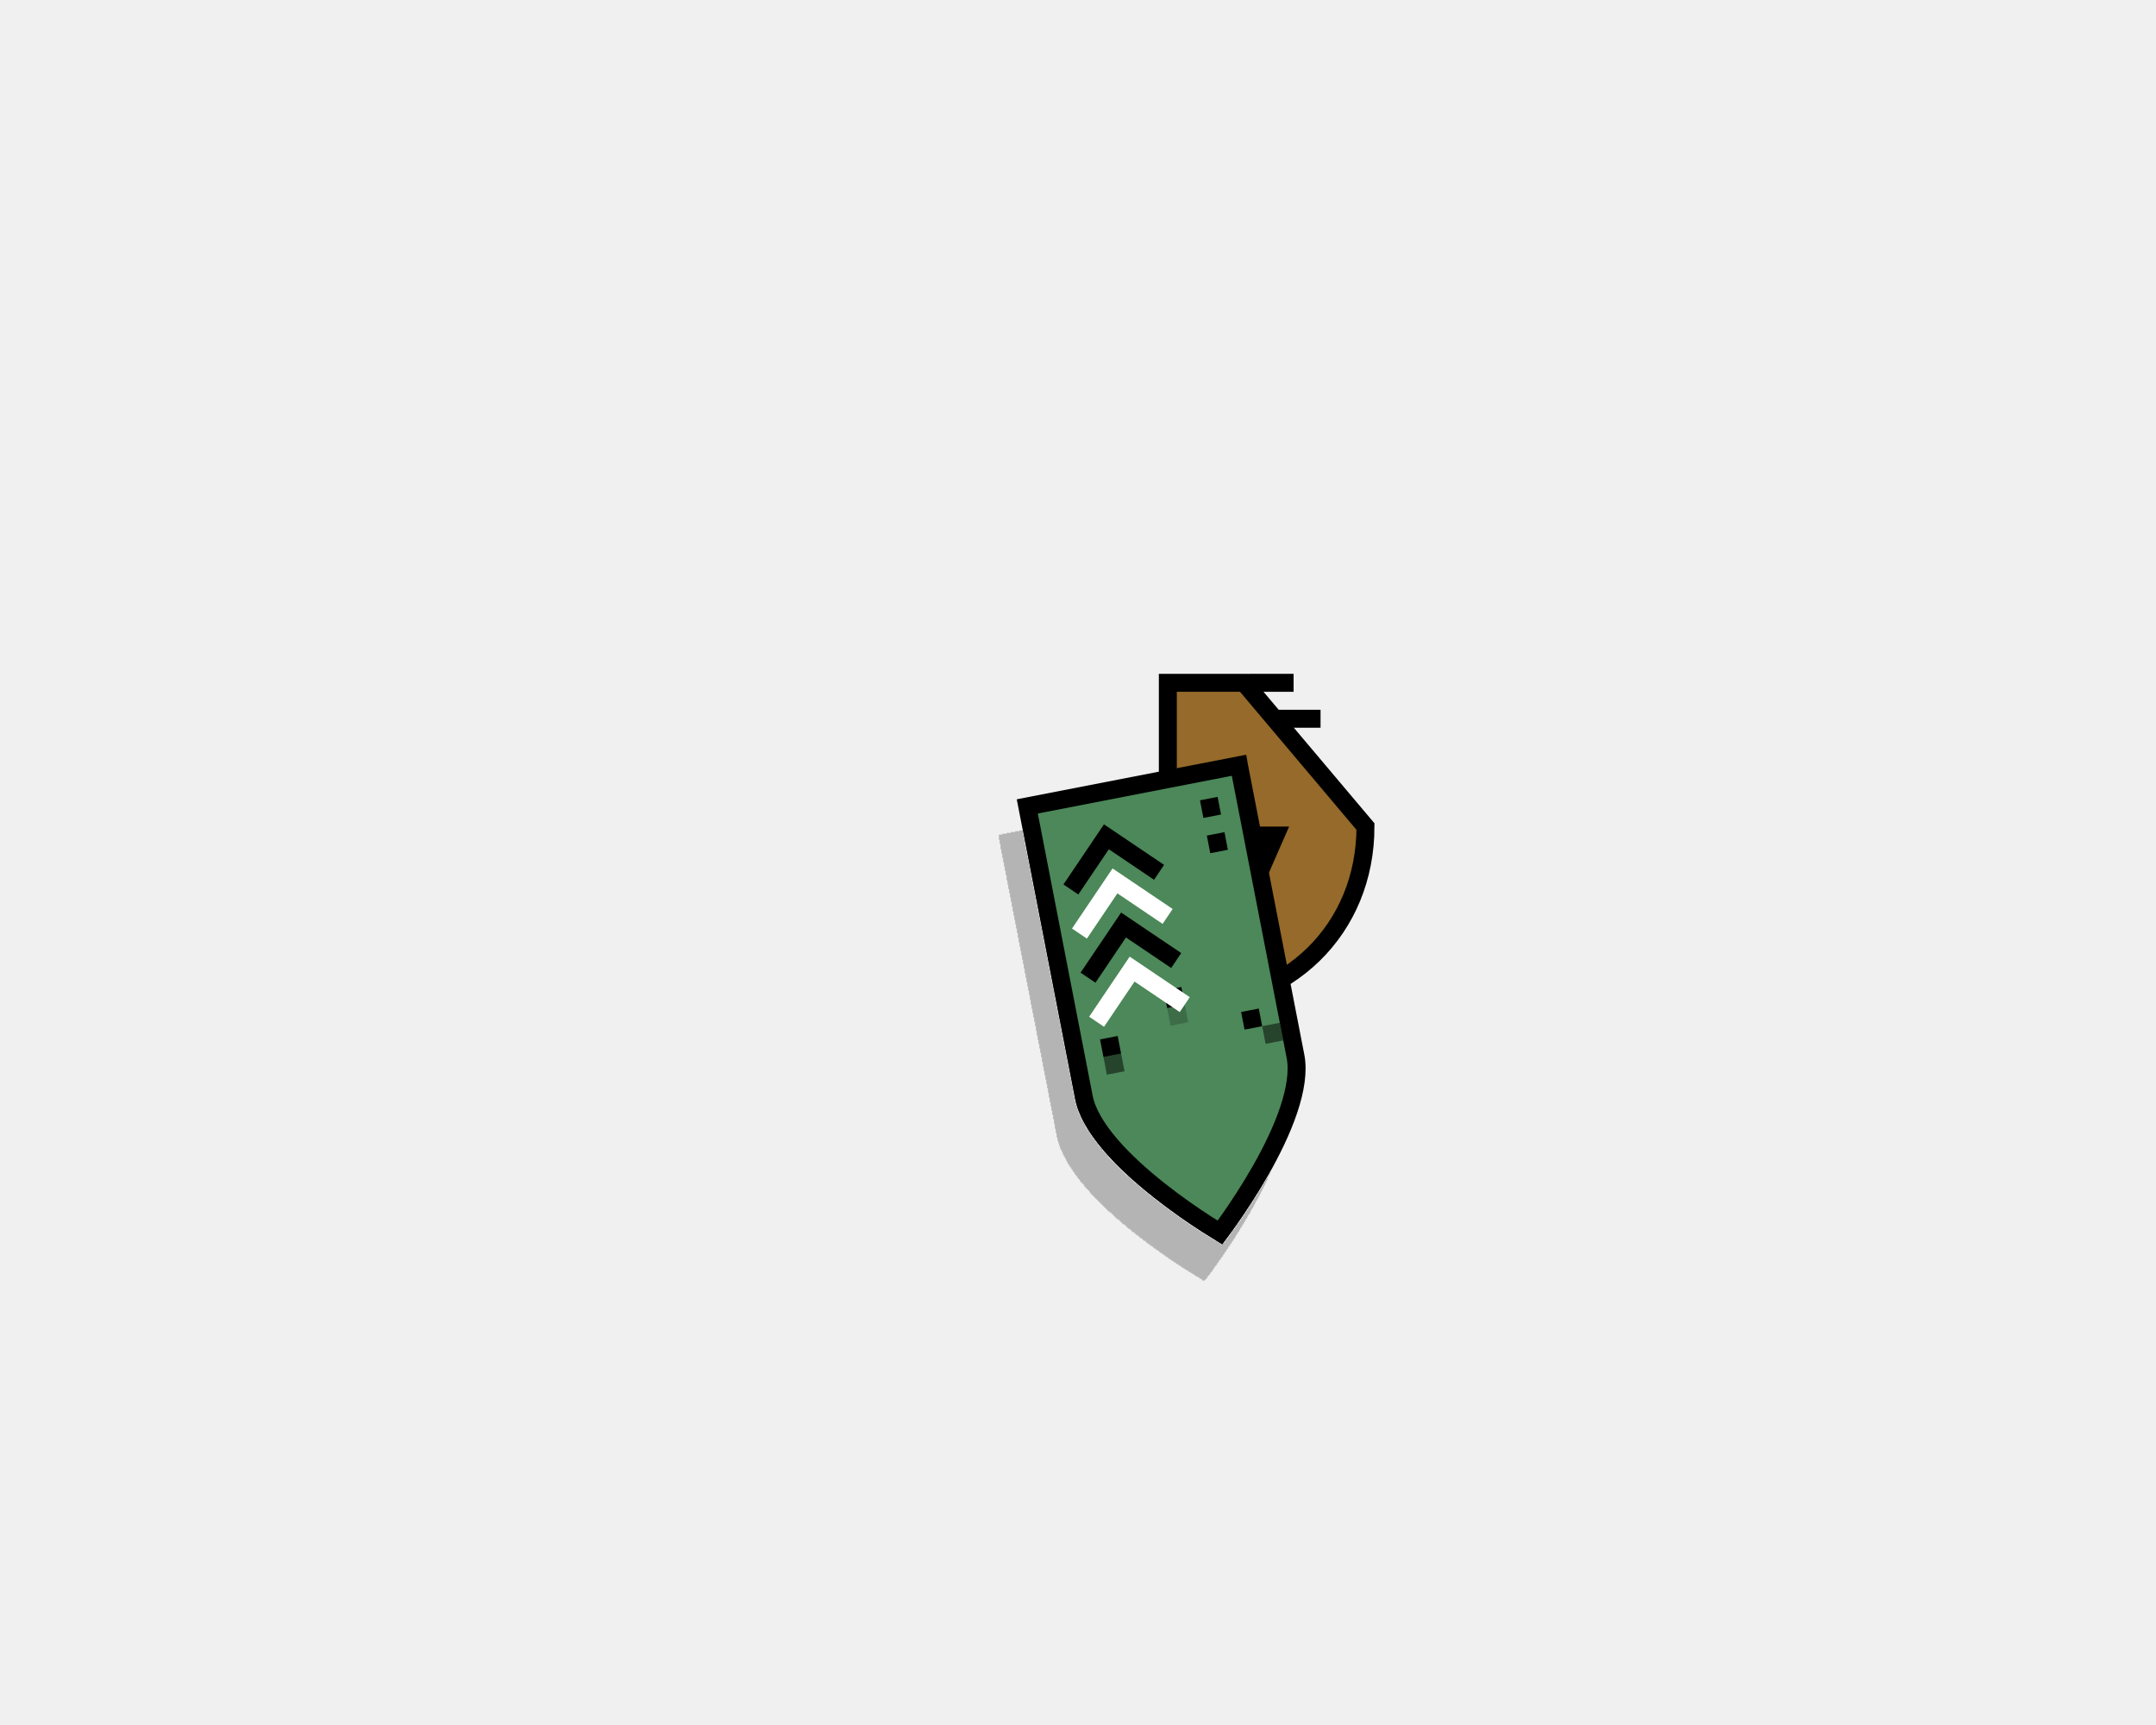
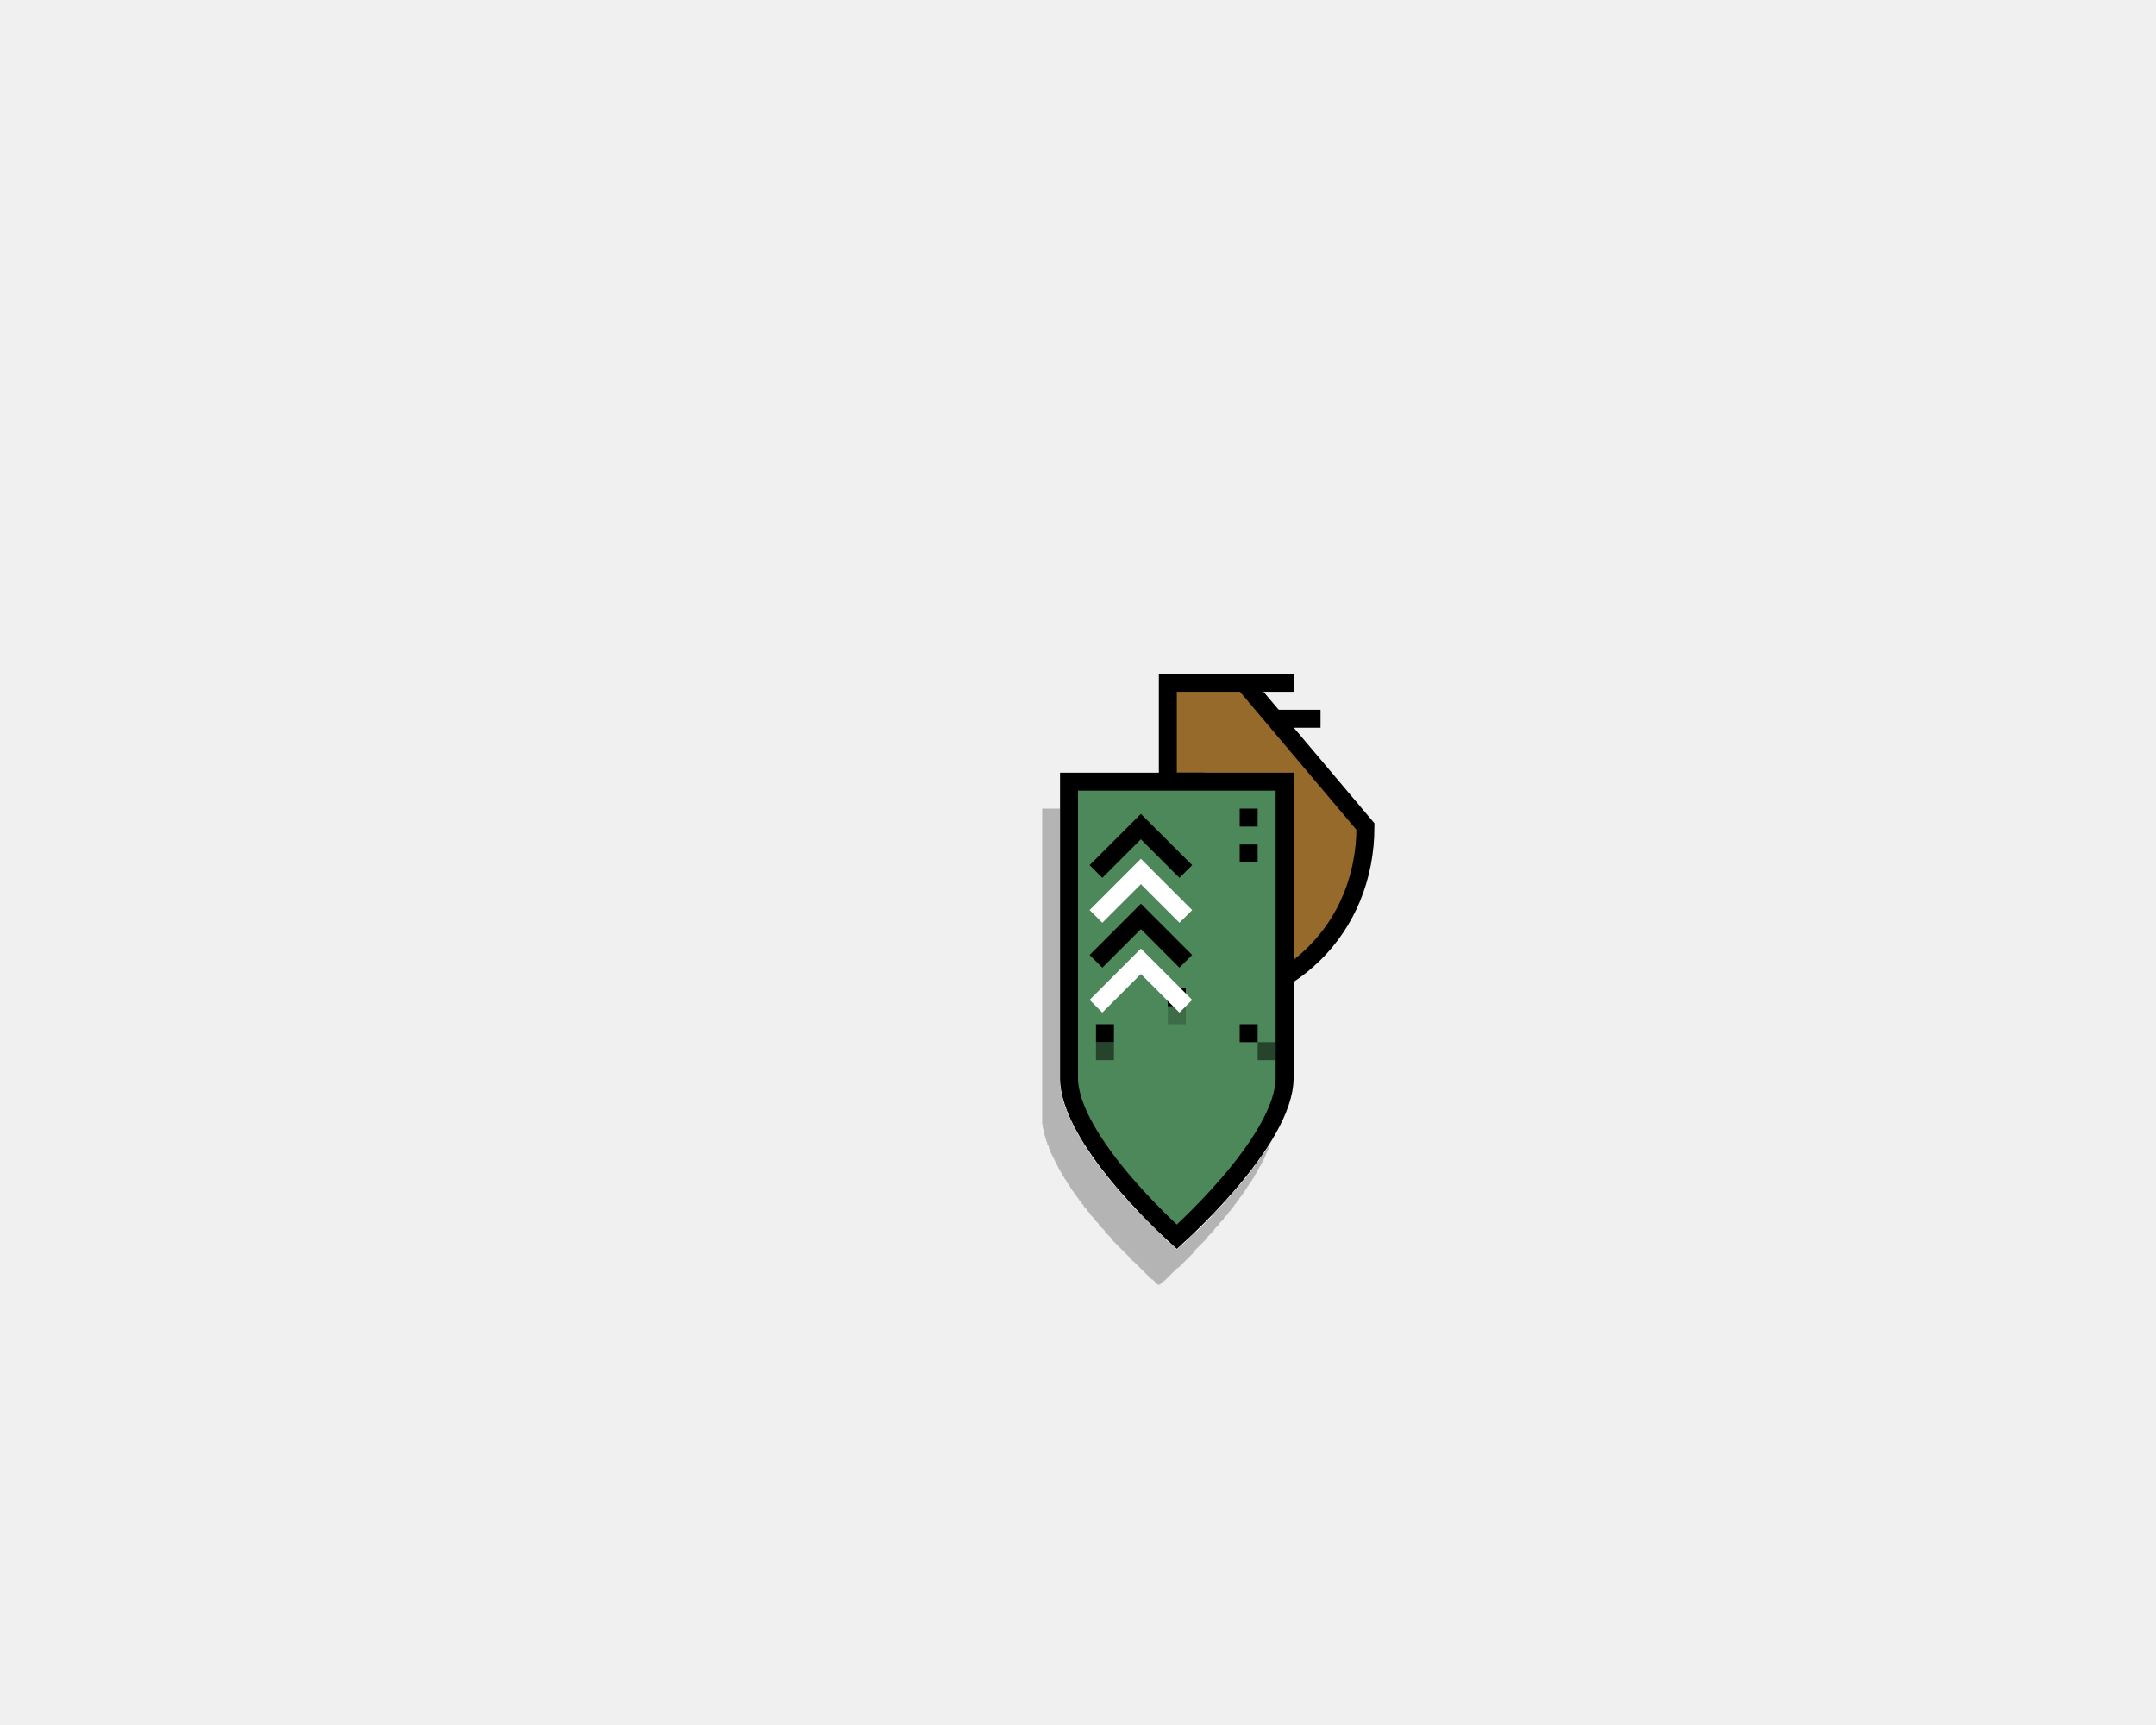
<svg xmlns="http://www.w3.org/2000/svg" width="240" height="192" viewBox="0 0 240 192" fill="none">
  <path d="M138.5 76L152 92C152 103.376 143.472 111.828 131.5 112L126 94L133 94V87H130V76H138.5Z" fill="#956A2A" />
  <path d="M133 94L126 94L131.5 112C143.472 111.828 152 103.376 152 92L138.5 76H130V87H133V94ZM133 94H140" stroke="black" stroke-width="2" />
  <path d="M137 99L137 93L141.971 93L139.346 99L137 99Z" fill="#534C42" stroke="black" stroke-width="2" />
  <rect x="122" y="92" width="2" height="2" fill="black" />
  <rect x="139" y="75" width="5" height="2" fill="black" />
  <rect x="142" y="79" width="5" height="2" fill="black" />
  <g filter="url(#filter0_d_4062_58763)">
-     <path d="M114.355 89.759L137.914 85.179L137.919 85.207L137.925 85.237L137.931 85.267L137.937 85.297L137.943 85.328L137.949 85.36L137.955 85.391L137.961 85.424L137.968 85.456L137.974 85.489L137.981 85.522L137.987 85.556L137.994 85.59L138 85.625L138.007 85.659L138.014 85.695L138.021 85.73L138.028 85.766L138.035 85.803L138.042 85.839L138.049 85.877L138.057 85.914L138.064 85.952L138.072 85.99L138.079 86.029L138.087 86.068L138.094 86.107L138.102 86.147L138.11 86.187L138.118 86.227L138.126 86.268L138.134 86.309L138.142 86.351L138.15 86.393L138.158 86.435L138.166 86.478L138.175 86.52L138.183 86.564L138.192 86.607L138.2 86.651L138.209 86.696L138.217 86.74L138.226 86.785L138.235 86.831L138.244 86.876L138.253 86.922L138.262 86.969L138.271 87.016L138.28 87.063L138.289 87.11L138.299 87.158L138.308 87.206L138.317 87.254L138.327 87.303L138.336 87.352L138.346 87.401L138.356 87.451L138.365 87.501L138.375 87.551L138.385 87.602L138.395 87.653L138.405 87.704L138.415 87.756L138.425 87.808L138.435 87.86L138.445 87.913L138.456 87.966L138.466 88.019L138.476 88.072L138.487 88.126L138.497 88.18L138.508 88.234L138.518 88.289L138.529 88.344L138.54 88.399L138.551 88.455L138.562 88.511L138.572 88.567L138.583 88.624L138.594 88.68L138.606 88.737L138.617 88.795L138.628 88.852L138.639 88.91L138.65 88.968L138.662 89.027L138.673 89.086L138.685 89.145L138.696 89.204L138.708 89.264L138.719 89.323L138.731 89.384L138.743 89.444L138.755 89.505L138.767 89.566L138.778 89.627L138.79 89.689L138.802 89.75L138.815 89.812L138.827 89.875L138.839 89.937L138.851 90L138.863 90.063L138.876 90.127L138.888 90.19L138.9 90.254L138.913 90.318L138.925 90.382L138.938 90.447L138.95 90.512L138.963 90.577L138.976 90.642L138.989 90.708L139.001 90.774L139.014 90.84L139.027 90.906L139.04 90.973L139.053 91.04L139.066 91.107L139.079 91.174L139.092 91.242L139.106 91.309L139.119 91.377L139.132 91.446L139.145 91.514L139.159 91.583L139.172 91.652L139.185 91.721L139.199 91.79L139.212 91.86L139.226 91.93L139.24 92L139.253 92.07L139.267 92.14L139.281 92.211L139.295 92.282L139.308 92.353L139.322 92.424L139.336 92.496L139.35 92.567L139.364 92.639L139.378 92.712L139.392 92.784L139.406 92.856L139.42 92.929L139.435 93.002L139.449 93.075L139.463 93.149L139.477 93.222L139.492 93.296L139.506 93.37L139.52 93.444L139.535 93.518L139.549 93.593L139.564 93.667L139.578 93.742L139.593 93.817L139.608 93.892L139.622 93.968L139.637 94.043L139.652 94.119L139.666 94.195L139.681 94.271L139.696 94.347L139.711 94.424L139.726 94.501L139.741 94.577L139.756 94.654L139.771 94.731L139.786 94.809L139.801 94.886L139.816 94.964L139.831 95.042L139.846 95.12L139.861 95.198L139.877 95.276L139.892 95.354L139.907 95.433L139.922 95.512L139.938 95.591L139.953 95.67L139.968 95.749L139.984 95.828L139.999 95.908L140.015 95.987L140.03 96.067L140.046 96.147L140.061 96.227L140.077 96.307L140.093 96.387L140.108 96.468L140.124 96.549L140.14 96.629L140.155 96.71L140.171 96.791L140.187 96.872L140.203 96.953L140.218 97.035L140.234 97.116L140.25 97.198L140.266 97.28L140.282 97.362L140.298 97.444L140.314 97.526L140.33 97.608L140.346 97.69L140.362 97.773L140.378 97.855L140.394 97.938L140.41 98.021L140.426 98.103L140.442 98.186L140.458 98.27L140.475 98.353L140.491 98.436L140.507 98.519L140.523 98.603L140.539 98.687L140.556 98.77L140.572 98.854L140.588 98.938L140.605 99.022L140.621 99.106L140.637 99.19L140.654 99.274L140.67 99.359L140.687 99.443L140.703 99.528L140.719 99.612L140.736 99.697L140.752 99.782L140.769 99.867L140.785 99.951L140.802 100.036L140.818 100.122L140.835 100.207L140.851 100.292L140.868 100.377L140.885 100.462L140.901 100.548L140.918 100.633L140.935 100.719L140.951 100.804L140.968 100.89L140.984 100.976L141.001 101.062L141.018 101.148L141.035 101.233L141.051 101.319L141.068 101.405L141.085 101.491L141.101 101.578L141.118 101.664L141.135 101.75L141.152 101.836L141.168 101.922L141.185 102.009L141.202 102.095L141.219 102.182L141.236 102.268L141.252 102.355L141.269 102.441L141.286 102.528L141.303 102.614L141.32 102.701L141.337 102.788L141.353 102.874L141.37 102.961L141.387 103.048L141.404 103.135L141.421 103.221L141.438 103.308L141.455 103.395L141.472 103.482L141.488 103.569L141.505 103.656L141.522 103.743L141.539 103.83L141.556 103.916L141.573 104.003L141.59 104.09L141.607 104.177L141.624 104.264L141.641 104.351L141.657 104.438L141.674 104.525L141.691 104.612L141.708 104.699L141.725 104.786L141.742 104.873L141.759 104.96L141.776 105.047L141.793 105.134L141.81 105.221L141.827 105.308L141.843 105.395L141.86 105.482L141.877 105.569L141.894 105.656L141.911 105.743L141.928 105.83L141.945 105.916L141.962 106.003L141.979 106.09L141.995 106.177L142.012 106.264L142.029 106.35L142.046 106.437L142.063 106.524L142.08 106.61L142.097 106.697L142.113 106.784L142.13 106.87L142.147 106.957L142.164 107.043L142.181 107.129L142.197 107.216L142.214 107.302L142.231 107.388L142.248 107.475L142.264 107.561L142.281 107.647L142.298 107.733L142.315 107.819L142.331 107.905L142.348 107.991L142.365 108.077L142.381 108.163L142.398 108.249L142.415 108.334L142.431 108.42L142.448 108.506L142.465 108.591L142.481 108.677L142.498 108.762L142.515 108.848L142.531 108.933L142.548 109.018L142.564 109.103L142.581 109.188L142.597 109.273L142.614 109.358L142.63 109.443L142.647 109.528L142.663 109.612L142.68 109.697L142.696 109.781L142.713 109.866L142.729 109.95L142.745 110.034L142.762 110.119L142.778 110.203L142.794 110.287L142.811 110.371L142.827 110.454L142.843 110.538L142.859 110.622L142.876 110.705L142.892 110.789L142.908 110.872L142.924 110.955L142.94 111.038L142.957 111.121L142.973 111.204L142.989 111.287L143.005 111.37L143.021 111.452L143.037 111.535L143.053 111.617L143.069 111.699L143.085 111.781L143.101 111.863L143.117 111.945L143.133 112.027L143.148 112.108L143.164 112.19L143.18 112.271L143.196 112.352L143.212 112.434L143.227 112.515L143.243 112.595L143.259 112.676L143.274 112.757L143.29 112.837L143.306 112.918L143.321 112.998L143.337 113.078L143.352 113.158L143.368 113.237L143.383 113.317L143.399 113.397L143.414 113.476L143.43 113.555L143.445 113.634L143.46 113.713L143.476 113.792L143.491 113.87L143.506 113.949L143.521 114.027L143.537 114.105L143.552 114.183L143.567 114.261L143.582 114.338L143.597 114.416L143.612 114.493L143.627 114.57L143.642 114.647L143.657 114.724L143.672 114.801L143.687 114.877L143.701 114.953L143.716 115.03L143.731 115.106L143.746 115.181L143.76 115.257L143.775 115.332L143.79 115.407L143.804 115.483L143.819 115.557L143.833 115.632L143.848 115.707L143.862 115.781L143.877 115.855L143.891 115.929L143.905 116.003L143.92 116.076L143.934 116.149L143.948 116.223L143.962 116.295L143.976 116.368L143.991 116.441L144.005 116.513L144.019 116.585L144.033 116.657L144.047 116.729L144.06 116.8L144.074 116.872L144.088 116.943L144.102 117.014L144.116 117.084L144.129 117.155L144.143 117.225L144.157 117.295L144.17 117.365L144.184 117.434L144.197 117.504L144.211 117.573C144.532 119.225 144.207 121.301 143.441 123.575C142.682 125.829 141.527 128.171 140.31 130.306C139.096 132.437 137.833 134.338 136.873 135.708C136.443 136.321 136.075 136.826 135.8 137.196C135.407 136.956 134.876 136.625 134.248 136.218C132.845 135.308 130.962 134.018 129.038 132.497C127.11 130.973 125.162 129.235 123.613 127.429C122.052 125.607 120.973 123.804 120.652 122.152L116.549 101.047L114.856 92.335L114.355 89.759Z" fill="#4C8859" stroke="black" stroke-width="2" />
-     <rect x="122.452" y="115.69" width="2" height="2" transform="rotate(-11 122.452 115.69)" fill="black" />
-     <rect opacity="0.5" x="122.833" y="117.653" width="2" height="2" transform="rotate(-11 122.833 117.653)" fill="black" />
-     <rect opacity="0.2" x="129.923" y="112.2" width="2" height="2" transform="rotate(-11 129.923 112.2)" fill="black" />
-     <rect opacity="0.5" x="140.502" y="114.219" width="2" height="2" transform="rotate(-11 140.502 114.219)" fill="black" />
-     <rect x="129.541" y="110.237" width="2" height="2" transform="rotate(-11 129.541 110.237)" fill="black" />
-     <rect x="133.578" y="89.078" width="2" height="2" transform="rotate(-11 133.578 89.0781)" fill="black" />
-     <rect x="134.341" y="93.004" width="2" height="2" transform="rotate(-11 134.341 93.0044)" fill="black" />
-     <path d="M121.116 108.819L125.07 102.957L130.932 106.911" stroke="black" stroke-width="2" />
-     <path d="M120.162 103.911L124.116 98.048L129.978 102.002" stroke="white" stroke-width="2" />
-     <path d="M122.07 113.727L126.024 107.865L131.886 111.819" stroke="white" stroke-width="2" />
-     <path d="M119.208 99.002L123.162 93.14L129.024 97.094" stroke="black" stroke-width="2" />
-     <rect x="138.158" y="112.637" width="2" height="2" transform="rotate(-11 138.158 112.637)" fill="black" />
+     <path d="M119 87.001H143V87.029V87.059V87.09V87.121V87.152V87.184V87.217V87.249V87.283V87.316V87.35V87.384V87.419V87.454V87.49V87.526V87.562V87.599V87.636V87.673V87.711V87.749V87.788V87.827V87.866V87.906V87.946V87.986V88.027V88.068V88.11V88.152V88.194V88.237V88.28V88.323V88.367V88.411V88.455V88.5V88.545V88.591V88.637V88.683V88.73V88.776V88.824V88.871V88.919V88.968V89.016V89.065V89.114V89.164V89.214V89.264V89.315V89.366V89.417V89.469V89.521V89.573V89.626V89.678V89.732V89.785V89.839V89.893V89.948V90.002V90.058V90.113V90.169V90.225V90.281V90.338V90.394V90.452V90.509V90.567V90.625V90.684V90.742V90.801V90.861V90.92V90.98V91.04V91.101V91.161V91.222V91.284V91.345V91.407V91.469V91.532V91.594V91.657V91.72V91.784V91.848V91.912V91.976V92.04V92.105V92.17V92.236V92.301V92.367V92.433V92.499V92.566V92.633V92.7V92.767V92.835V92.903V92.971V93.039V93.108V93.177V93.246V93.315V93.384V93.454V93.524V93.594V93.665V93.735V93.806V93.877V93.949V94.02V94.092V94.164V94.236V94.309V94.381V94.454V94.527V94.6V94.674V94.748V94.822V94.896V94.97V95.044V95.119V95.194V95.269V95.344V95.42V95.496V95.571V95.647V95.724V95.8V95.877V95.954V96.031V96.108V96.185V96.263V96.34V96.418V96.496V96.575V96.653V96.732V96.81V96.889V96.968V97.048V97.127V97.207V97.286V97.366V97.446V97.526V97.607V97.687V97.768V97.849V97.93V98.011V98.092V98.174V98.255V98.337V98.418V98.501V98.583V98.665V98.747V98.83V98.912V98.995V99.078V99.161V99.244V99.327V99.411V99.494V99.578V99.662V99.746V99.83V99.914V99.998V100.082V100.167V100.251V100.336V100.421V100.505V100.59V100.676V100.761V100.846V100.931V101.017V101.102V101.188V101.274V101.36V101.445V101.531V101.618V101.704V101.79V101.876V101.963V102.049V102.136V102.222V102.309V102.396V102.483V102.57V102.657V102.744V102.831V102.918V103.006V103.093V103.18V103.268V103.355V103.443V103.53V103.618V103.706V103.794V103.881V103.969V104.057V104.145V104.233V104.321V104.409V104.497V104.586V104.674V104.762V104.85V104.938V105.027V105.115V105.204V105.292V105.38V105.469V105.557V105.646V105.734V105.823V105.911V106V106.089V106.177V106.266V106.354V106.443V106.531V106.62V106.709V106.797V106.886V106.975V107.063V107.152V107.24V107.329V107.418V107.506V107.595V107.683V107.772V107.86V107.949V108.037V108.126V108.214V108.303V108.391V108.48V108.568V108.656V108.745V108.833V108.921V109.009V109.097V109.185V109.274V109.362V109.45V109.538V109.625V109.713V109.801V109.889V109.977V110.064V110.152V110.24V110.327V110.414V110.502V110.589V110.676V110.764V110.851V110.938V111.025V111.112V111.199V111.286V111.372V111.459V111.545V111.632V111.718V111.805V111.891V111.977V112.063V112.149V112.235V112.321V112.407V112.492V112.578V112.663V112.749V112.834V112.919V113.004V113.089V113.174V113.259V113.344V113.428V113.512V113.597V113.681V113.765V113.849V113.933V114.017V114.1V114.184V114.267V114.351V114.434V114.517V114.6V114.682V114.765V114.848V114.93V115.012V115.094V115.176V115.258V115.34V115.421V115.503V115.584V115.665V115.746V115.827V115.907V115.988V116.068V116.149V116.229V116.308V116.388V116.468V116.547V116.626V116.705V116.784V116.863V116.942V117.02V117.098V117.176V117.254V117.332V117.41V117.487V117.564V117.641V117.718V117.795V117.871V117.947V118.023V118.099V118.175V118.25V118.326V118.401V118.476V118.55V118.625V118.699V118.773V118.847V118.921V118.994V119.068V119.141V119.214V119.286V119.359V119.431V119.503V119.575V119.646V119.717V119.789V119.859V119.93V120C143 121.683 142.285 123.659 141.099 125.745C139.924 127.813 138.344 129.892 136.742 131.756C135.143 133.616 133.541 135.241 132.337 136.402C131.798 136.922 131.34 137.347 131 137.658C130.66 137.347 130.202 136.922 129.663 136.402C128.459 135.241 126.857 133.616 125.258 131.756C123.656 129.892 122.076 127.813 120.901 125.745C119.715 123.659 119 121.683 119 120L119 98.501L119 89.626L119 87.001Z" fill="#4C8859" stroke="black" stroke-width="2" />
+     <rect x="122" y="114" width="2" height="2" fill="black" />
+     <rect opacity="0.5" x="122" y="116" width="2" height="2" fill="black" />
+     <rect opacity="0.2" x="130" y="112" width="2" height="2" fill="black" />
+     <rect opacity="0.5" x="140" y="116" width="2" height="2" fill="black" />
+     <rect x="130" y="110" width="2" height="2" fill="black" />
+     <rect x="138" y="90.001" width="2" height="2" fill="black" />
+     <rect x="138" y="94.001" width="2" height="2" fill="black" />
+     <path d="M122 107L127 102L132 107" stroke="black" stroke-width="2" />
+     <path d="M122 102L127 97.001L132 102" stroke="white" stroke-width="2" />
+     <path d="M122 112L127 107L132 112" stroke="white" stroke-width="2" />
+     <path d="M122 97.001L127 92.001L132 97.001" stroke="black" stroke-width="2" />
+     <rect x="138" y="114" width="2" height="2" fill="black" />
  </g>
  <defs>
-     <filter id="filter0_d_4062_58763" x="111.182" y="84.007" width="37.635" height="60.987" filterUnits="userSpaceOnUse" color-interpolation-filters="sRGB">
+     <filter id="filter0_d_4062_58763" x="116" y="86.001" width="28" height="57" filterUnits="userSpaceOnUse" color-interpolation-filters="sRGB">
      <feFlood flood-opacity="0" result="BackgroundImageFix" />
      <feColorMatrix in="SourceAlpha" type="matrix" values="0 0 0 0 0 0 0 0 0 0 0 0 0 0 0 0 0 0 127 0" result="hardAlpha" />
      <feOffset dx="-2" dy="4" />
      <feComposite in2="hardAlpha" operator="out" />
      <feColorMatrix type="matrix" values="0 0 0 0 0 0 0 0 0 0 0 0 0 0 0 0 0 0 0.25 0" />
      <feBlend mode="normal" in2="BackgroundImageFix" result="effect1_dropShadow_4062_58763" />
      <feBlend mode="normal" in="SourceGraphic" in2="effect1_dropShadow_4062_58763" result="shape" />
    </filter>
  </defs>
</svg>
